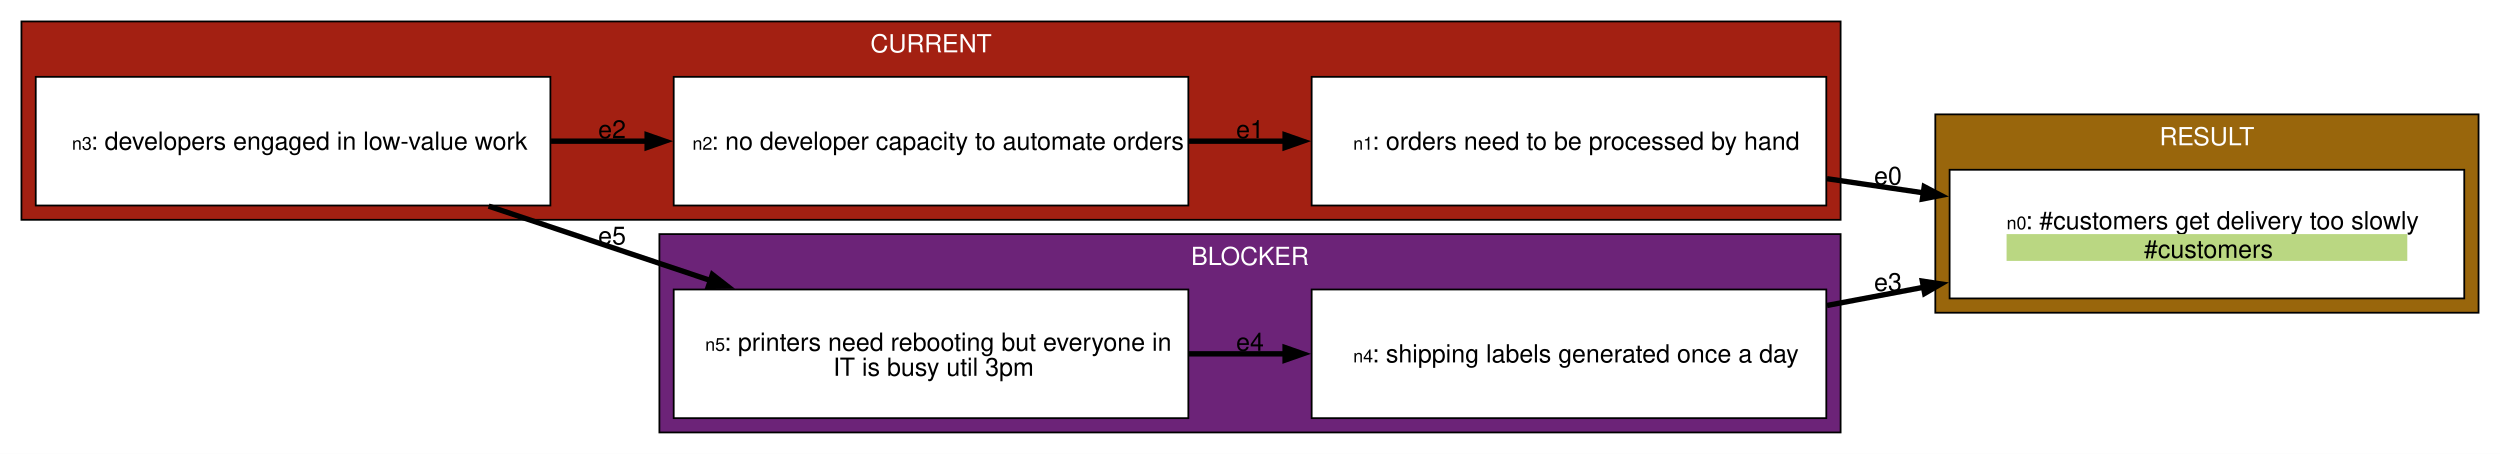
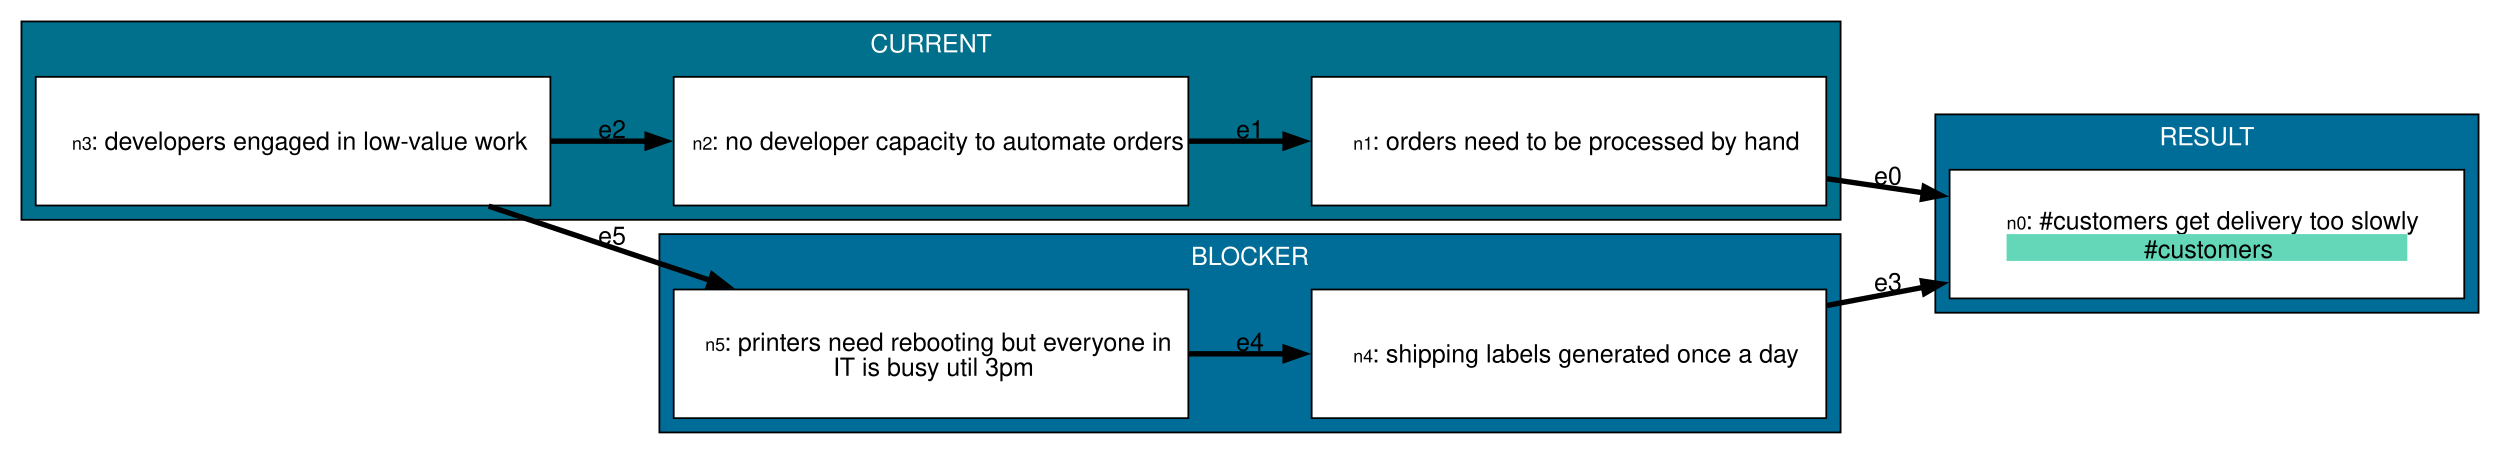
<svg xmlns="http://www.w3.org/2000/svg" width="1399pt" height="254pt" viewBox="0.00 0.00 1399.00 254.00">
  <g id="graph0" class="graph" transform="scale(1 1) rotate(0) translate(4 250)">
    <polygon fill="white" stroke="none" points="-4,4 -4,-250 1395,-250 1395,4 -4,4" />
    <g id="clust1" class="cluster">
-       <polygon fill="#6c2378" stroke="black" points="365,-8 365,-119 1026,-119 1026,-8 365,-8" />
+       <polygon fill="#006d98" stroke="black" points="365,-8 365,-119 1026,-119 1026,-8 365,-8" />
      <text xml:space="preserve" text-anchor="middle" x="695.5" y="-101.7" font-family="Helvetica,sans-Serif" font-size="14.00" fill="#ffffff">BLOCKER</text>
    </g>
    <g id="clust2" class="cluster">
-       <polygon fill="#a32012" stroke="black" points="8,-127 8,-238 1026,-238 1026,-127 8,-127" />
+       <polygon fill="#00708c" stroke="black" points="8,-127 8,-238 1026,-238 1026,-127 8,-127" />
      <text xml:space="preserve" text-anchor="middle" x="517" y="-220.7" font-family="Helvetica,sans-Serif" font-size="14.00" fill="#ffffff">CURRENT</text>
    </g>
    <g id="clust3" class="cluster">
-       <polygon fill="#99660c" stroke="black" points="1079,-75 1079,-186 1383,-186 1383,-75 1079,-75" />
+       <polygon fill="#006d98" stroke="black" points="1079,-75 1079,-186 1383,-186 1383,-75 1079,-75" />
      <text xml:space="preserve" text-anchor="middle" x="1231" y="-168.7" font-family="Helvetica,sans-Serif" font-size="14.00" fill="#ffffff">RESULT</text>
    </g>
    <g id="node1" class="node">
      <polygon fill="#ffffff" stroke="black" points="1018,-88 730,-88 730,-16 1018,-16 1018,-88" />
      <text xml:space="preserve" text-anchor="start" x="753.25" y="-47.2" font-family="Helvetica,sans-Serif" font-size="10.00">n4</text>
      <text xml:space="preserve" text-anchor="start" x="763.75" y="-47.2" font-family="Helvetica,sans-Serif" font-size="14.00">: shipping labels generated once a day</text>
    </g>
    <g id="node6" class="node">
      <polygon fill="#ffffff" stroke="black" points="1375,-155 1087,-155 1087,-83 1375,-83 1375,-155" />
      <text xml:space="preserve" text-anchor="start" x="1118.88" y="-121.7" font-family="Helvetica,sans-Serif" font-size="10.00">n0</text>
      <text xml:space="preserve" text-anchor="start" x="1129.38" y="-121.7" font-family="Helvetica,sans-Serif" font-size="14.00">: #customers get delivery too slowly</text>
-       <polygon fill="#bad782" stroke="none" points="1118.88,-104 1118.88,-119 1343.12,-119 1343.12,-104 1118.88,-104" />
+       <polygon fill="#63d7b8" stroke="none" points="1118.88,-104 1118.88,-119 1343.12,-119 1343.12,-104 1118.88,-104" />
      <text xml:space="preserve" text-anchor="start" x="1195.75" y="-105.7" font-family="Helvetica,sans-Serif" font-size="14.00">#customers</text>
    </g>
    <g id="edge4" class="edge">
      <path fill="none" stroke="#000000" stroke-width="3" d="M1018.37,-79.06C1036.22,-82.43 1054.55,-85.89 1072.61,-89.29" />
      <polygon fill="#000000" stroke="#000000" stroke-width="3" points="1071.74,-92.69 1082.21,-91.11 1073.03,-85.81 1071.74,-92.69" />
      <text xml:space="preserve" text-anchor="middle" x="1052.5" y="-87.2" font-family="Helvetica,sans-Serif" font-size="14.00">e3</text>
    </g>
    <g id="node2" class="node">
      <polygon fill="#ffffff" stroke="black" points="661,-88 373,-88 373,-16 661,-16 661,-88" />
      <text xml:space="preserve" text-anchor="start" x="390.62" y="-53.7" font-family="Helvetica,sans-Serif" font-size="10.00">n5</text>
      <text xml:space="preserve" text-anchor="start" x="401.12" y="-53.7" font-family="Helvetica,sans-Serif" font-size="14.00">: printers need rebooting but everyone in</text>
      <text xml:space="preserve" text-anchor="start" x="462.25" y="-39.7" font-family="Helvetica,sans-Serif" font-size="14.00">IT is busy util 3pm</text>
    </g>
    <g id="edge5" class="edge">
      <path fill="none" stroke="#000000" stroke-width="3" d="M661.37,-52C679.13,-52 697.37,-52 715.34,-52" />
      <polygon fill="#000000" stroke="#000000" stroke-width="3" points="715.13,-55.5 725.13,-52 715.13,-48.5 715.13,-55.5" />
      <text xml:space="preserve" text-anchor="middle" x="695.5" y="-53.7" font-family="Helvetica,sans-Serif" font-size="14.00">e4</text>
    </g>
    <g id="node3" class="node">
      <polygon fill="#ffffff" stroke="black" points="1018,-207 730,-207 730,-135 1018,-135 1018,-207" />
      <text xml:space="preserve" text-anchor="start" x="753.25" y="-166.2" font-family="Helvetica,sans-Serif" font-size="10.00">n1</text>
      <text xml:space="preserve" text-anchor="start" x="763.75" y="-166.2" font-family="Helvetica,sans-Serif" font-size="14.00">: orders need to be processed by hand</text>
    </g>
    <g id="edge1" class="edge">
      <path fill="none" stroke="#000000" stroke-width="3" d="M1018.37,-150C1036.13,-147.4 1054.37,-144.73 1072.34,-142.09" />
      <polygon fill="#000000" stroke="#000000" stroke-width="3" points="1072.79,-145.56 1082.18,-140.65 1071.78,-138.64 1072.79,-145.56" />
      <text xml:space="preserve" text-anchor="middle" x="1052.5" y="-146.7" font-family="Helvetica,sans-Serif" font-size="14.00">e0</text>
    </g>
    <g id="node4" class="node">
      <polygon fill="#ffffff" stroke="black" points="661,-207 373,-207 373,-135 661,-135 661,-207" />
      <text xml:space="preserve" text-anchor="start" x="383.5" y="-166.2" font-family="Helvetica,sans-Serif" font-size="10.00">n2</text>
      <text xml:space="preserve" text-anchor="start" x="394" y="-166.2" font-family="Helvetica,sans-Serif" font-size="14.00">: no developer capacity to automate orders</text>
    </g>
    <g id="edge2" class="edge">
      <path fill="none" stroke="#000000" stroke-width="3" d="M661.37,-171C679.13,-171 697.37,-171 715.34,-171" />
      <polygon fill="#000000" stroke="#000000" stroke-width="3" points="715.13,-174.5 725.13,-171 715.13,-167.5 715.13,-174.5" />
      <text xml:space="preserve" text-anchor="middle" x="695.5" y="-172.7" font-family="Helvetica,sans-Serif" font-size="14.00">e1</text>
    </g>
    <g id="node5" class="node">
      <polygon fill="#ffffff" stroke="black" points="304,-207 16,-207 16,-135 304,-135 304,-207" />
      <text xml:space="preserve" text-anchor="start" x="36.25" y="-166.2" font-family="Helvetica,sans-Serif" font-size="10.00">n3</text>
      <text xml:space="preserve" text-anchor="start" x="46.75" y="-166.2" font-family="Helvetica,sans-Serif" font-size="14.00">: developers engaged in low-value work</text>
    </g>
    <g id="edge6" class="edge">
      <path fill="none" stroke="#000000" stroke-width="3" d="M269.44,-134.65C308.74,-121.48 353.38,-106.51 393.78,-92.97" />
      <polygon fill="#000000" stroke="#000000" stroke-width="3" points="394.63,-96.38 403,-89.88 392.41,-89.74 394.63,-96.38" />
      <text xml:space="preserve" text-anchor="middle" x="338.5" y="-113.2" font-family="Helvetica,sans-Serif" font-size="14.00">e5</text>
    </g>
    <g id="edge3" class="edge">
      <path fill="none" stroke="#000000" stroke-width="3" d="M304.37,-171C322.13,-171 340.37,-171 358.34,-171" />
      <polygon fill="#000000" stroke="#000000" stroke-width="3" points="358.13,-174.5 368.13,-171 358.13,-167.5 358.13,-174.5" />
      <text xml:space="preserve" text-anchor="middle" x="338.5" y="-172.7" font-family="Helvetica,sans-Serif" font-size="14.00">e2</text>
    </g>
  </g>
</svg>
